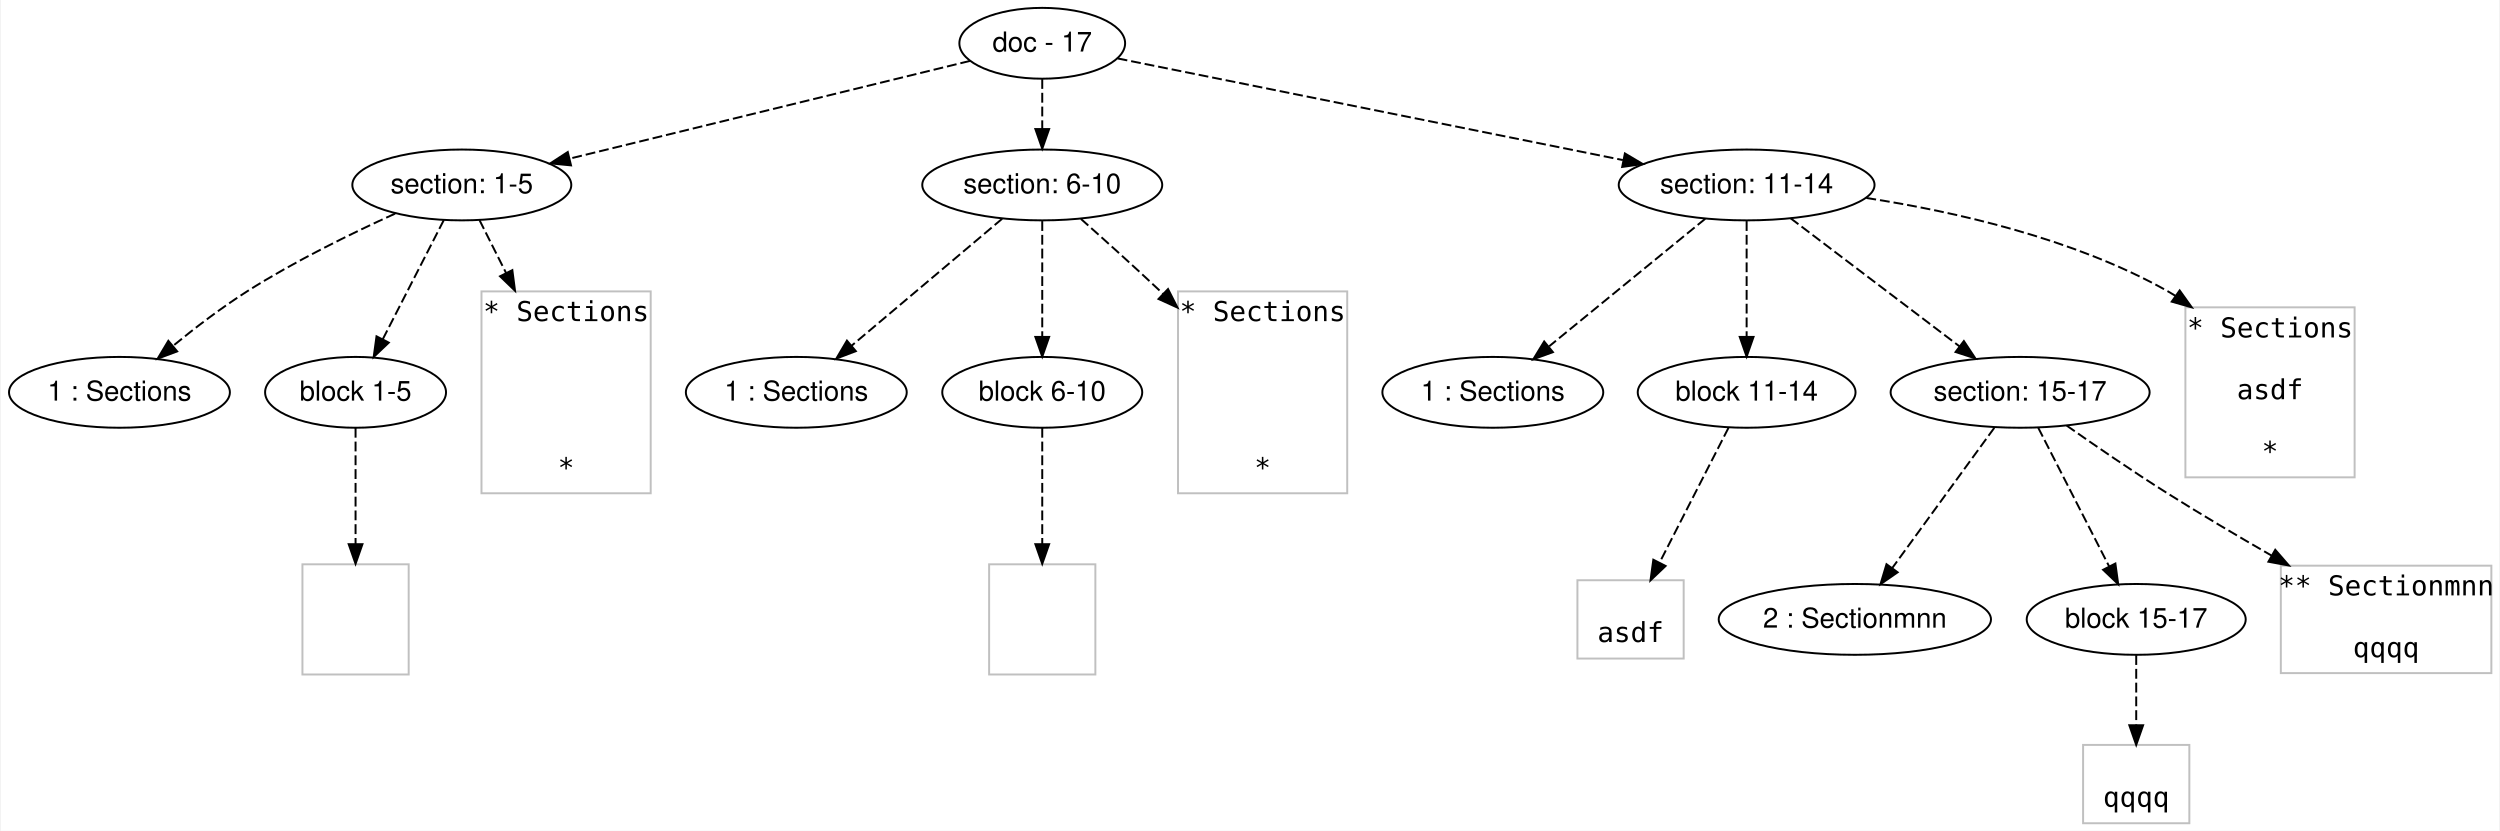
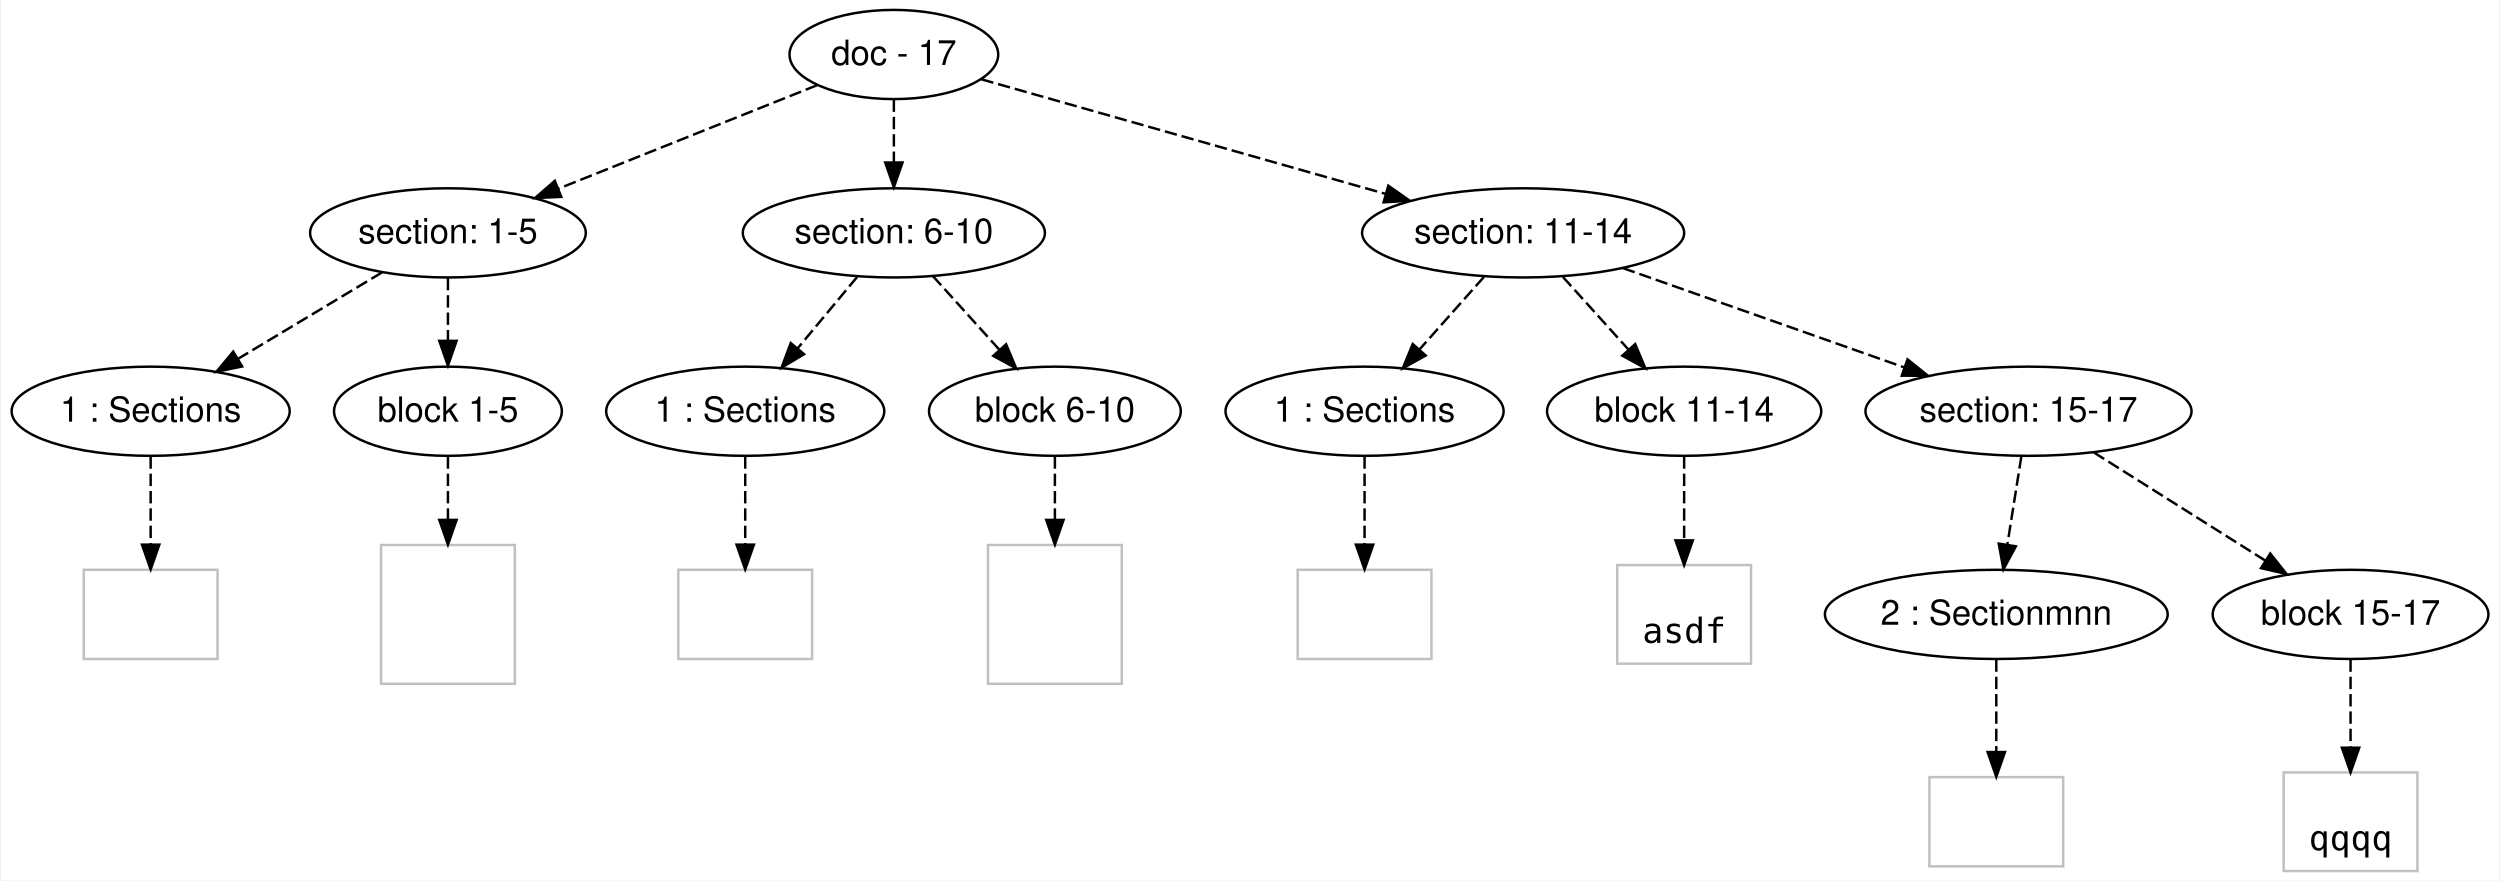
- <svg xmlns="http://www.w3.org/2000/svg" width="1270pt" height="422pt" viewBox="0.00 0.00 1269.81 422.20">
-   <g id="graph0" class="graph" transform="scale(1 1) rotate(0) translate(4 418.2001)">
-     <polygon fill="#ffffff" stroke="transparent" points="-4,4 -4,-418.2 1265.815,-418.2 1265.815,4 -4,4" />
+ <svg xmlns="http://www.w3.org/2000/svg" width="1008pt" height="355pt" viewBox="0.00 0.00 1008.14 355.40">
+   <g id="graph0" class="graph" transform="scale(1 1) rotate(0) translate(4 351.4)">
+     <polygon fill="#ffffff" stroke="transparent" points="-4,4 -4,-351.4 1004.142,-351.4 1004.142,4 -4,4" />
    <g id="node1" class="node">
-       <ellipse fill="none" stroke="#000000" cx="525.315" cy="-396.2" rx="42.122" ry="18" />
-       <text text-anchor="middle" x="525.315" y="-392" font-family="Helvetica,sans-Serif" font-size="14.00" fill="#000000">doc - 17</text>
+       <ellipse fill="none" stroke="#000000" cx="356.315" cy="-329.4" rx="42.122" ry="18" />
+       <text text-anchor="middle" x="356.315" y="-325.2" font-family="Helvetica,sans-Serif" font-size="14.00" fill="#000000">doc - 17</text>
    </g>
    <g id="node2" class="node">
-       <ellipse fill="none" stroke="#000000" cx="230.315" cy="-324.2" rx="55.646" ry="18" />
-       <text text-anchor="middle" x="230.315" y="-320" font-family="Helvetica,sans-Serif" font-size="14.00" fill="#000000">section: 1-5</text>
+       <ellipse fill="none" stroke="#000000" cx="176.315" cy="-257.4" rx="55.646" ry="18" />
+       <text text-anchor="middle" x="176.315" y="-253.2" font-family="Helvetica,sans-Serif" font-size="14.00" fill="#000000">section: 1-5</text>
    </g>
    <g id="edge1" class="edge">
-       <path fill="none" stroke="#000000" stroke-dasharray="5,2" d="M488.549,-387.227C437.447,-374.754 344.555,-352.082 285.223,-337.601" />
-       <polygon fill="#000000" stroke="#000000" points="285.822,-334.145 275.277,-335.174 284.162,-340.945 285.822,-334.145" />
+       <path fill="none" stroke="#000000" stroke-dasharray="5,2" d="M325.372,-317.023C296.554,-305.495 253.272,-288.183 220.761,-275.178" />
+       <polygon fill="#000000" stroke="#000000" points="222.057,-271.927 211.472,-271.463 219.457,-278.427 222.057,-271.927" />
    </g>
    <g id="node3" class="node">
-       <ellipse fill="none" stroke="#000000" cx="525.315" cy="-324.2" rx="60.983" ry="18" />
-       <text text-anchor="middle" x="525.315" y="-320" font-family="Helvetica,sans-Serif" font-size="14.00" fill="#000000">section: 6-10</text>
+       <ellipse fill="none" stroke="#000000" cx="356.315" cy="-257.4" rx="60.983" ry="18" />
+       <text text-anchor="middle" x="356.315" y="-253.2" font-family="Helvetica,sans-Serif" font-size="14.00" fill="#000000">section: 6-10</text>
    </g>
    <g id="edge2" class="edge">
-       <path fill="none" stroke="#000000" stroke-dasharray="5,2" d="M525.315,-378.031C525.315,-370.331 525.315,-361.174 525.315,-352.617" />
-       <polygon fill="#000000" stroke="#000000" points="528.815,-352.613 525.315,-342.613 521.815,-352.613 528.815,-352.613" />
+       <path fill="none" stroke="#000000" stroke-dasharray="5,2" d="M356.315,-311.231C356.315,-303.531 356.315,-294.374 356.315,-285.817" />
+       <polygon fill="#000000" stroke="#000000" points="359.815,-285.813 356.315,-275.813 352.815,-285.813 359.815,-285.813" />
    </g>
    <g id="node4" class="node">
-       <ellipse fill="none" stroke="#000000" cx="883.315" cy="-324.2" rx="65.014" ry="18" />
-       <text text-anchor="middle" x="883.315" y="-320" font-family="Helvetica,sans-Serif" font-size="14.00" fill="#000000">section: 11-14</text>
+       <ellipse fill="none" stroke="#000000" cx="610.315" cy="-257.4" rx="65.014" ry="18" />
+       <text text-anchor="middle" x="610.315" y="-253.2" font-family="Helvetica,sans-Serif" font-size="14.00" fill="#000000">section: 11-14</text>
    </g>
    <g id="edge3" class="edge">
-       <path fill="none" stroke="#000000" stroke-dasharray="5,2" d="M563.627,-388.495C625.044,-376.143 746.153,-351.786 820.402,-336.853" />
-       <polygon fill="#000000" stroke="#000000" points="821.443,-340.214 830.557,-334.811 820.063,-333.351 821.443,-340.214" />
+       <path fill="none" stroke="#000000" stroke-dasharray="5,2" d="M391.632,-319.389C433.932,-307.398 505.287,-287.172 554.939,-273.097" />
+       <polygon fill="#000000" stroke="#000000" points="555.899,-276.463 564.565,-270.368 553.99,-269.728 555.899,-276.463" />
    </g>
    <g id="node5" class="node">
-       <ellipse fill="none" stroke="#000000" cx="56.315" cy="-218.8" rx="56.13" ry="18" />
-       <text text-anchor="middle" x="56.315" y="-214.6" font-family="Helvetica,sans-Serif" font-size="14.00" fill="#000000">1 : Sections</text>
+       <ellipse fill="none" stroke="#000000" cx="56.315" cy="-185.4" rx="56.13" ry="18" />
+       <text text-anchor="middle" x="56.315" y="-181.2" font-family="Helvetica,sans-Serif" font-size="14.00" fill="#000000">1 : Sections</text>
    </g>
    <g id="edge4" class="edge">
-       <path fill="none" stroke="#000000" stroke-dasharray="5,2" d="M196.424,-309.636C174.396,-299.636 145.401,-285.454 121.315,-270.2 108.307,-261.962 94.815,-251.629 83.517,-242.392" />
-       <polygon fill="#000000" stroke="#000000" points="85.643,-239.608 75.716,-235.905 81.167,-244.99 85.643,-239.608" />
+       <path fill="none" stroke="#000000" stroke-dasharray="5,2" d="M149.683,-241.421C132.593,-231.167 110.208,-217.736 91.641,-206.595" />
+       <polygon fill="#000000" stroke="#000000" points="93.248,-203.478 82.872,-201.334 89.646,-209.481 93.248,-203.478" />
    </g>
    <g id="node6" class="node">
-       <ellipse fill="none" stroke="#000000" cx="176.315" cy="-218.8" rx="45.98" ry="18" />
-       <text text-anchor="middle" x="176.315" y="-214.6" font-family="Helvetica,sans-Serif" font-size="14.00" fill="#000000">block 1-5</text>
+       <ellipse fill="none" stroke="#000000" cx="176.315" cy="-185.4" rx="45.98" ry="18" />
+       <text text-anchor="middle" x="176.315" y="-181.2" font-family="Helvetica,sans-Serif" font-size="14.00" fill="#000000">block 1-5</text>
    </g>
    <g id="edge5" class="edge">
-       <path fill="none" stroke="#000000" stroke-dasharray="5,2" d="M221.154,-306.32C212.66,-289.74 199.901,-264.836 190.162,-245.828" />
-       <polygon fill="#000000" stroke="#000000" points="193.195,-244.071 185.52,-236.768 186.965,-247.263 193.195,-244.071" />
+       <path fill="none" stroke="#000000" stroke-dasharray="5,2" d="M176.315,-239.231C176.315,-231.531 176.315,-222.374 176.315,-213.817" />
+       <polygon fill="#000000" stroke="#000000" points="179.815,-213.813 176.315,-203.813 172.815,-213.813 179.815,-213.813" />
+     </g>
+     <g id="node9" class="node">
+       <ellipse fill="none" stroke="#000000" cx="296.315" cy="-185.4" rx="56.13" ry="18" />
+       <text text-anchor="middle" x="296.315" y="-181.2" font-family="Helvetica,sans-Serif" font-size="14.00" fill="#000000">1 : Sections</text>
+     </g>
+     <g id="edge8" class="edge">
+       <path fill="none" stroke="#000000" stroke-dasharray="5,2" d="M341.483,-239.602C334.217,-230.883 325.341,-220.231 317.386,-210.685" />
+       <polygon fill="#000000" stroke="#000000" points="320.066,-208.435 310.976,-202.993 314.689,-212.916 320.066,-208.435" />
+     </g>
+     <g id="node10" class="node">
+       <ellipse fill="none" stroke="#000000" cx="421.315" cy="-185.4" rx="50.817" ry="18" />
+       <text text-anchor="middle" x="421.315" y="-181.2" font-family="Helvetica,sans-Serif" font-size="14.00" fill="#000000">block 6-10</text>
+     </g>
+     <g id="edge9" class="edge">
+       <path fill="none" stroke="#000000" stroke-dasharray="5,2" d="M372.05,-239.971C380.113,-231.038 390.074,-220.006 398.923,-210.203" />
+       <polygon fill="#000000" stroke="#000000" points="401.622,-212.437 405.725,-202.669 396.426,-207.746 401.622,-212.437" />
+     </g>
+     <g id="node13" class="node">
+       <ellipse fill="none" stroke="#000000" cx="546.315" cy="-185.4" rx="56.13" ry="18" />
+       <text text-anchor="middle" x="546.315" y="-181.2" font-family="Helvetica,sans-Serif" font-size="14.00" fill="#000000">1 : Sections</text>
+     </g>
+     <g id="edge12" class="edge">
+       <path fill="none" stroke="#000000" stroke-dasharray="5,2" d="M594.495,-239.602C586.687,-230.818 577.134,-220.072 568.601,-210.471" />
+       <polygon fill="#000000" stroke="#000000" points="570.992,-207.893 561.732,-202.745 565.76,-212.544 570.992,-207.893" />
+     </g>
+     <g id="node14" class="node">
+       <ellipse fill="none" stroke="#000000" cx="675.315" cy="-185.4" rx="55.35" ry="18" />
+       <text text-anchor="middle" x="675.315" y="-181.2" font-family="Helvetica,sans-Serif" font-size="14.00" fill="#000000">block 11-14</text>
+     </g>
+     <g id="edge13" class="edge">
+       <path fill="none" stroke="#000000" stroke-dasharray="5,2" d="M626.382,-239.602C634.392,-230.73 644.208,-219.857 652.941,-210.184" />
+       <polygon fill="#000000" stroke="#000000" points="655.553,-212.513 659.657,-202.745 650.357,-207.822 655.553,-212.513" />
+     </g>
+     <g id="node15" class="node">
+       <ellipse fill="none" stroke="#000000" cx="814.315" cy="-185.4" rx="65.819" ry="18" />
+       <text text-anchor="middle" x="814.315" y="-181.2" font-family="Helvetica,sans-Serif" font-size="14.00" fill="#000000">section: 15-17</text>
+     </g>
+     <g id="edge14" class="edge">
+       <path fill="none" stroke="#000000" stroke-dasharray="5,2" d="M650.619,-243.175C683.203,-231.675 729.243,-215.425 764.201,-203.087" />
+       <polygon fill="#000000" stroke="#000000" points="765.481,-206.347 773.746,-199.718 763.151,-199.746 765.481,-206.347" />
+     </g>
+     <g id="node7" class="node">
+       <polygon fill="none" stroke="#c0c0c0" points="83.315,-121.4 29.315,-121.4 29.315,-85.4 83.315,-85.4 83.315,-121.4" />
+     </g>
+     <g id="edge6" class="edge">
+       <path fill="none" stroke="#000000" stroke-dasharray="5,2" d="M56.315,-167.202C56.315,-156.798 56.315,-143.522 56.315,-131.777" />
+       <polygon fill="#000000" stroke="#000000" points="59.815,-131.548 56.315,-121.548 52.815,-131.548 59.815,-131.548" />
    </g>
    <g id="node8" class="node">
-       <polygon fill="none" stroke="#c0c0c0" points="326.315,-270.1 240.315,-270.1 240.315,-167.5 326.315,-167.5 326.315,-270.1" />
-       <text text-anchor="middle" x="283.315" y="-255" font-family="Inconsolata" font-size="14.00" fill="#000000">* Sections</text>
-       <text text-anchor="middle" x="283.315" y="-175.6" font-family="Inconsolata" font-size="14.00" fill="#000000">*</text>
+       <polygon fill="none" stroke="#c0c0c0" points="203.315,-131.4 149.315,-131.4 149.315,-75.4 203.315,-75.4 203.315,-131.4" />
    </g>
    <g id="edge7" class="edge">
-       <path fill="none" stroke="#000000" stroke-dasharray="5,2" d="M239.305,-306.32C243.149,-298.676 247.883,-289.262 252.806,-279.473" />
-       <polygon fill="#000000" stroke="#000000" points="255.994,-280.923 257.359,-270.417 249.74,-277.779 255.994,-280.923" />
+       <path fill="none" stroke="#000000" stroke-dasharray="5,2" d="M176.315,-167.202C176.315,-159.673 176.315,-150.64 176.315,-141.772" />
+       <polygon fill="#000000" stroke="#000000" points="179.815,-141.537 176.315,-131.537 172.815,-141.537 179.815,-141.537" />
    </g>
-     <g id="node9" class="node">
-       <ellipse fill="none" stroke="#000000" cx="400.315" cy="-218.8" rx="56.13" ry="18" />
-       <text text-anchor="middle" x="400.315" y="-214.6" font-family="Helvetica,sans-Serif" font-size="14.00" fill="#000000">1 : Sections</text>
+     <g id="node11" class="node">
+       <polygon fill="none" stroke="#c0c0c0" points="323.315,-121.4 269.315,-121.4 269.315,-85.4 323.315,-85.4 323.315,-121.4" />
    </g>
-     <g id="edge8" class="edge">
-       <path fill="none" stroke="#000000" stroke-dasharray="5,2" d="M504.953,-307.031C484.16,-289.499 451.72,-262.145 428.473,-242.543" />
-       <polygon fill="#000000" stroke="#000000" points="430.569,-239.732 420.668,-235.962 426.057,-245.084 430.569,-239.732" />
-     </g>
-     <g id="node10" class="node">
-       <ellipse fill="none" stroke="#000000" cx="525.315" cy="-218.8" rx="50.817" ry="18" />
-       <text text-anchor="middle" x="525.315" y="-214.6" font-family="Helvetica,sans-Serif" font-size="14.00" fill="#000000">block 6-10</text>
-     </g>
-     <g id="edge9" class="edge">
-       <path fill="none" stroke="#000000" stroke-dasharray="5,2" d="M525.315,-305.841C525.315,-289.594 525.315,-265.634 525.315,-246.963" />
-       <polygon fill="#000000" stroke="#000000" points="528.815,-246.949 525.315,-236.949 521.815,-246.949 528.815,-246.949" />
+     <g id="edge10" class="edge">
+       <path fill="none" stroke="#000000" stroke-dasharray="5,2" d="M296.315,-167.202C296.315,-156.798 296.315,-143.522 296.315,-131.777" />
+       <polygon fill="#000000" stroke="#000000" points="299.815,-131.548 296.315,-121.548 292.815,-131.548 299.815,-131.548" />
    </g>
    <g id="node12" class="node">
-       <polygon fill="none" stroke="#c0c0c0" points="680.315,-270.1 594.315,-270.1 594.315,-167.5 680.315,-167.5 680.315,-270.1" />
-       <text text-anchor="middle" x="637.315" y="-255" font-family="Inconsolata" font-size="14.00" fill="#000000">* Sections</text>
-       <text text-anchor="middle" x="637.315" y="-175.6" font-family="Inconsolata" font-size="14.00" fill="#000000">*</text>
+       <polygon fill="none" stroke="#c0c0c0" points="448.315,-131.4 394.315,-131.4 394.315,-75.4 448.315,-75.4 448.315,-131.4" />
    </g>
    <g id="edge11" class="edge">
-       <path fill="none" stroke="#000000" stroke-dasharray="5,2" d="M544.98,-306.918C556.797,-296.431 572.062,-282.701 585.315,-270.2 585.762,-269.778 586.211,-269.354 586.662,-268.927" />
-       <polygon fill="#000000" stroke="#000000" points="589.241,-271.304 594.051,-261.864 584.404,-266.243 589.241,-271.304" />
+       <path fill="none" stroke="#000000" stroke-dasharray="5,2" d="M421.315,-167.202C421.315,-159.673 421.315,-150.64 421.315,-141.772" />
+       <polygon fill="#000000" stroke="#000000" points="424.815,-141.537 421.315,-131.537 417.815,-141.537 424.815,-141.537" />
    </g>
-     <g id="node13" class="node">
-       <ellipse fill="none" stroke="#000000" cx="754.315" cy="-218.8" rx="56.13" ry="18" />
-       <text text-anchor="middle" x="754.315" y="-214.6" font-family="Helvetica,sans-Serif" font-size="14.00" fill="#000000">1 : Sections</text>
+     <g id="node16" class="node">
+       <polygon fill="none" stroke="#c0c0c0" points="573.315,-121.4 519.315,-121.4 519.315,-85.4 573.315,-85.4 573.315,-121.4" />
    </g>
-     <g id="edge12" class="edge">
-       <path fill="none" stroke="#000000" stroke-dasharray="5,2" d="M862.302,-307.031C840.716,-289.394 806.966,-261.819 782.947,-242.194" />
-       <polygon fill="#000000" stroke="#000000" points="784.851,-239.23 774.892,-235.613 780.422,-244.65 784.851,-239.23" />
+     <g id="edge15" class="edge">
+       <path fill="none" stroke="#000000" stroke-dasharray="5,2" d="M546.315,-167.202C546.315,-156.798 546.315,-143.522 546.315,-131.777" />
+       <polygon fill="#000000" stroke="#000000" points="549.815,-131.548 546.315,-121.548 542.815,-131.548 549.815,-131.548" />
    </g>
-     <g id="node14" class="node">
-       <ellipse fill="none" stroke="#000000" cx="883.315" cy="-218.8" rx="55.35" ry="18" />
-       <text text-anchor="middle" x="883.315" y="-214.6" font-family="Helvetica,sans-Serif" font-size="14.00" fill="#000000">block 11-14</text>
+     <g id="node17" class="node">
+       <polygon fill="none" stroke="#c0c0c0" points="702.315,-123.302 648.315,-123.302 648.315,-83.498 702.315,-83.498 702.315,-123.302" />
+       <text text-anchor="middle" x="675.315" y="-91.9" font-family="Inconsolata" font-size="14.00" fill="#000000">asdf</text>
    </g>
-     <g id="edge13" class="edge">
-       <path fill="none" stroke="#000000" stroke-dasharray="5,2" d="M883.315,-305.841C883.315,-289.594 883.315,-265.634 883.315,-246.963" />
-       <polygon fill="#000000" stroke="#000000" points="886.815,-246.949 883.315,-236.949 879.815,-246.949 886.815,-246.949" />
+     <g id="edge16" class="edge">
+       <path fill="none" stroke="#000000" stroke-dasharray="5,2" d="M675.315,-167.202C675.315,-157.333 675.315,-144.88 675.315,-133.601" />
+       <polygon fill="#000000" stroke="#000000" points="678.815,-133.269 675.315,-123.27 671.815,-133.27 678.815,-133.269" />
    </g>
-     <g id="node15" class="node">
-       <ellipse fill="none" stroke="#000000" cx="1022.315" cy="-218.8" rx="65.819" ry="18" />
-       <text text-anchor="middle" x="1022.315" y="-214.6" font-family="Helvetica,sans-Serif" font-size="14.00" fill="#000000">section: 15-17</text>
+     <g id="node18" class="node">
+       <ellipse fill="none" stroke="#000000" cx="801.315" cy="-103.4" rx="69.193" ry="18" />
+       <text text-anchor="middle" x="801.315" y="-99.2" font-family="Helvetica,sans-Serif" font-size="14.00" fill="#000000">2 : Sectionmnn</text>
    </g>
-     <g id="edge14" class="edge">
-       <path fill="none" stroke="#000000" stroke-dasharray="5,2" d="M905.648,-307.266C928.915,-289.623 965.536,-261.854 991.537,-242.138" />
-       <polygon fill="#000000" stroke="#000000" points="993.722,-244.874 999.576,-236.042 989.493,-239.296 993.722,-244.874" />
+     <g id="edge17" class="edge">
+       <path fill="none" stroke="#000000" stroke-dasharray="5,2" d="M811.43,-167.202C809.78,-156.798 807.676,-143.522 805.813,-131.777" />
+       <polygon fill="#000000" stroke="#000000" points="809.215,-130.876 804.192,-121.548 802.301,-131.972 809.215,-130.876" />
+     </g>
+     <g id="node19" class="node">
+       <ellipse fill="none" stroke="#000000" cx="944.315" cy="-103.4" rx="55.654" ry="18" />
+       <text text-anchor="middle" x="944.315" y="-99.2" font-family="Helvetica,sans-Serif" font-size="14.00" fill="#000000">block 15-17</text>
+     </g>
+     <g id="edge18" class="edge">
+       <path fill="none" stroke="#000000" stroke-dasharray="5,2" d="M840.622,-168.806C860.576,-156.22 888.178,-138.809 909.888,-125.115" />
+       <polygon fill="#000000" stroke="#000000" points="911.899,-127.985 918.49,-119.689 908.165,-122.064 911.899,-127.985" />
+     </g>
+     <g id="node20" class="node">
+       <polygon fill="none" stroke="#c0c0c0" points="828.315,-37.7 774.315,-37.7 774.315,-1.7 828.315,-1.7 828.315,-37.7" />
+     </g>
+     <g id="edge19" class="edge">
+       <path fill="none" stroke="#000000" stroke-dasharray="5,2" d="M801.315,-85.238C801.315,-74.38 801.315,-60.349 801.315,-48.057" />
+       <polygon fill="#000000" stroke="#000000" points="804.815,-47.826 801.315,-37.826 797.815,-47.826 804.815,-47.826" />
    </g>
    <g id="node21" class="node">
-       <polygon fill="none" stroke="#c0c0c0" points="1192.315,-262 1106.315,-262 1106.315,-175.6 1192.315,-175.6 1192.315,-262" />
-       <text text-anchor="middle" x="1149.315" y="-246.7" font-family="Inconsolata" font-size="14.00" fill="#000000">* Sections</text>
-       <text text-anchor="middle" x="1149.315" y="-215.3" font-family="Inconsolata" font-size="14.00" fill="#000000">asdf</text>
-       <text text-anchor="middle" x="1149.315" y="-183.9" font-family="Inconsolata" font-size="14.00" fill="#000000">*</text>
+       <polygon fill="none" stroke="#c0c0c0" points="971.315,-39.602 917.315,-39.602 917.315,.202 971.315,.202 971.315,-39.602" />
+       <text text-anchor="middle" x="944.315" y="-8.2" font-family="Inconsolata" font-size="14.00" fill="#000000">qqqq</text>
    </g>
    <g id="edge20" class="edge">
-       <path fill="none" stroke="#000000" stroke-dasharray="5,2" d="M944.163,-317.582C988.832,-310.711 1049.752,-297.017 1097.315,-270.2 1098.628,-269.46 1099.931,-268.678 1101.222,-267.859" />
-       <polygon fill="#000000" stroke="#000000" points="1103.397,-270.608 1109.553,-261.985 1099.363,-264.887 1103.397,-270.608" />
-     </g>
-     <g id="node7" class="node">
-       <polygon fill="none" stroke="#c0c0c0" points="203.315,-131.4 149.315,-131.4 149.315,-75.4 203.315,-75.4 203.315,-131.4" />
-     </g>
-     <g id="edge6" class="edge">
-       <path fill="none" stroke="#000000" stroke-dasharray="5,2" d="M176.315,-200.769C176.315,-185.006 176.315,-161.588 176.315,-141.669" />
-       <polygon fill="#000000" stroke="#000000" points="179.815,-141.63 176.315,-131.63 172.815,-141.63 179.815,-141.63" />
-     </g>
-     <g id="node11" class="node">
-       <polygon fill="none" stroke="#c0c0c0" points="552.315,-131.4 498.315,-131.4 498.315,-75.4 552.315,-75.4 552.315,-131.4" />
-     </g>
-     <g id="edge10" class="edge">
-       <path fill="none" stroke="#000000" stroke-dasharray="5,2" d="M525.315,-200.769C525.315,-185.006 525.315,-161.588 525.315,-141.669" />
-       <polygon fill="#000000" stroke="#000000" points="528.815,-141.63 525.315,-131.63 521.815,-141.63 528.815,-141.63" />
-     </g>
-     <g id="node16" class="node">
-       <polygon fill="none" stroke="#c0c0c0" points="851.315,-123.302 797.315,-123.302 797.315,-83.498 851.315,-83.498 851.315,-123.302" />
-       <text text-anchor="middle" x="824.315" y="-91.9" font-family="Inconsolata" font-size="14.00" fill="#000000">asdf</text>
-     </g>
-     <g id="edge15" class="edge">
-       <path fill="none" stroke="#000000" stroke-dasharray="5,2" d="M874.096,-200.769C864.723,-182.436 850.056,-153.748 839.066,-132.252" />
-       <polygon fill="#000000" stroke="#000000" points="842.126,-130.548 834.457,-123.238 835.893,-133.735 842.126,-130.548" />
-     </g>
-     <g id="node17" class="node">
-       <ellipse fill="none" stroke="#000000" cx="938.315" cy="-103.4" rx="69.193" ry="18" />
-       <text text-anchor="middle" x="938.315" y="-99.2" font-family="Helvetica,sans-Serif" font-size="14.00" fill="#000000">2 : Sectionmnn</text>
-     </g>
-     <g id="edge16" class="edge">
-       <path fill="none" stroke="#000000" stroke-dasharray="5,2" d="M1009.19,-200.769C995.258,-181.63 973.112,-151.204 957.283,-129.459" />
-       <polygon fill="#000000" stroke="#000000" points="960.062,-127.33 951.348,-121.305 954.403,-131.449 960.062,-127.33" />
-     </g>
-     <g id="node18" class="node">
-       <ellipse fill="none" stroke="#000000" cx="1081.315" cy="-103.4" rx="55.654" ry="18" />
-       <text text-anchor="middle" x="1081.315" y="-99.2" font-family="Helvetica,sans-Serif" font-size="14.00" fill="#000000">block 15-17</text>
-     </g>
-     <g id="edge17" class="edge">
-       <path fill="none" stroke="#000000" stroke-dasharray="5,2" d="M1031.534,-200.769C1041.189,-181.884 1056.462,-152.01 1067.547,-130.329" />
-       <polygon fill="#000000" stroke="#000000" points="1070.725,-131.802 1072.161,-121.305 1064.492,-128.615 1070.725,-131.802" />
-     </g>
-     <g id="node20" class="node">
-       <polygon fill="none" stroke="#c0c0c0" points="1261.815,-130.701 1154.815,-130.701 1154.815,-76.1 1261.815,-76.1 1261.815,-130.701" />
-       <text text-anchor="middle" x="1208.315" y="-115.6" font-family="Inconsolata" font-size="14.00" fill="#000000">** Sectionmnn</text>
-       <text text-anchor="middle" x="1208.315" y="-84.2" font-family="Inconsolata" font-size="14.00" fill="#000000">qqqq</text>
-     </g>
-     <g id="edge19" class="edge">
-       <path fill="none" stroke="#000000" stroke-dasharray="5,2" d="M1045.98,-201.884C1060.587,-191.619 1079.816,-178.418 1097.315,-167.4 1114.226,-156.752 1132.939,-145.696 1150.105,-135.829" />
-       <polygon fill="#000000" stroke="#000000" points="1151.98,-138.788 1158.923,-130.786 1148.505,-132.712 1151.98,-138.788" />
-     </g>
-     <g id="node19" class="node">
-       <polygon fill="none" stroke="#c0c0c0" points="1108.315,-39.602 1054.315,-39.602 1054.315,.202 1108.315,.202 1108.315,-39.602" />
-       <text text-anchor="middle" x="1081.315" y="-8.2" font-family="Inconsolata" font-size="14.00" fill="#000000">qqqq</text>
-     </g>
-     <g id="edge18" class="edge">
-       <path fill="none" stroke="#000000" stroke-dasharray="5,2" d="M1081.315,-85.238C1081.315,-74.931 1081.315,-61.766 1081.315,-49.943" />
-       <polygon fill="#000000" stroke="#000000" points="1084.815,-49.582 1081.315,-39.582 1077.815,-49.582 1084.815,-49.582" />
+       <path fill="none" stroke="#000000" stroke-dasharray="5,2" d="M944.315,-85.238C944.315,-74.931 944.315,-61.766 944.315,-49.943" />
+       <polygon fill="#000000" stroke="#000000" points="947.815,-49.582 944.315,-39.582 940.815,-49.582 947.815,-49.582" />
    </g>
  </g>
</svg>
